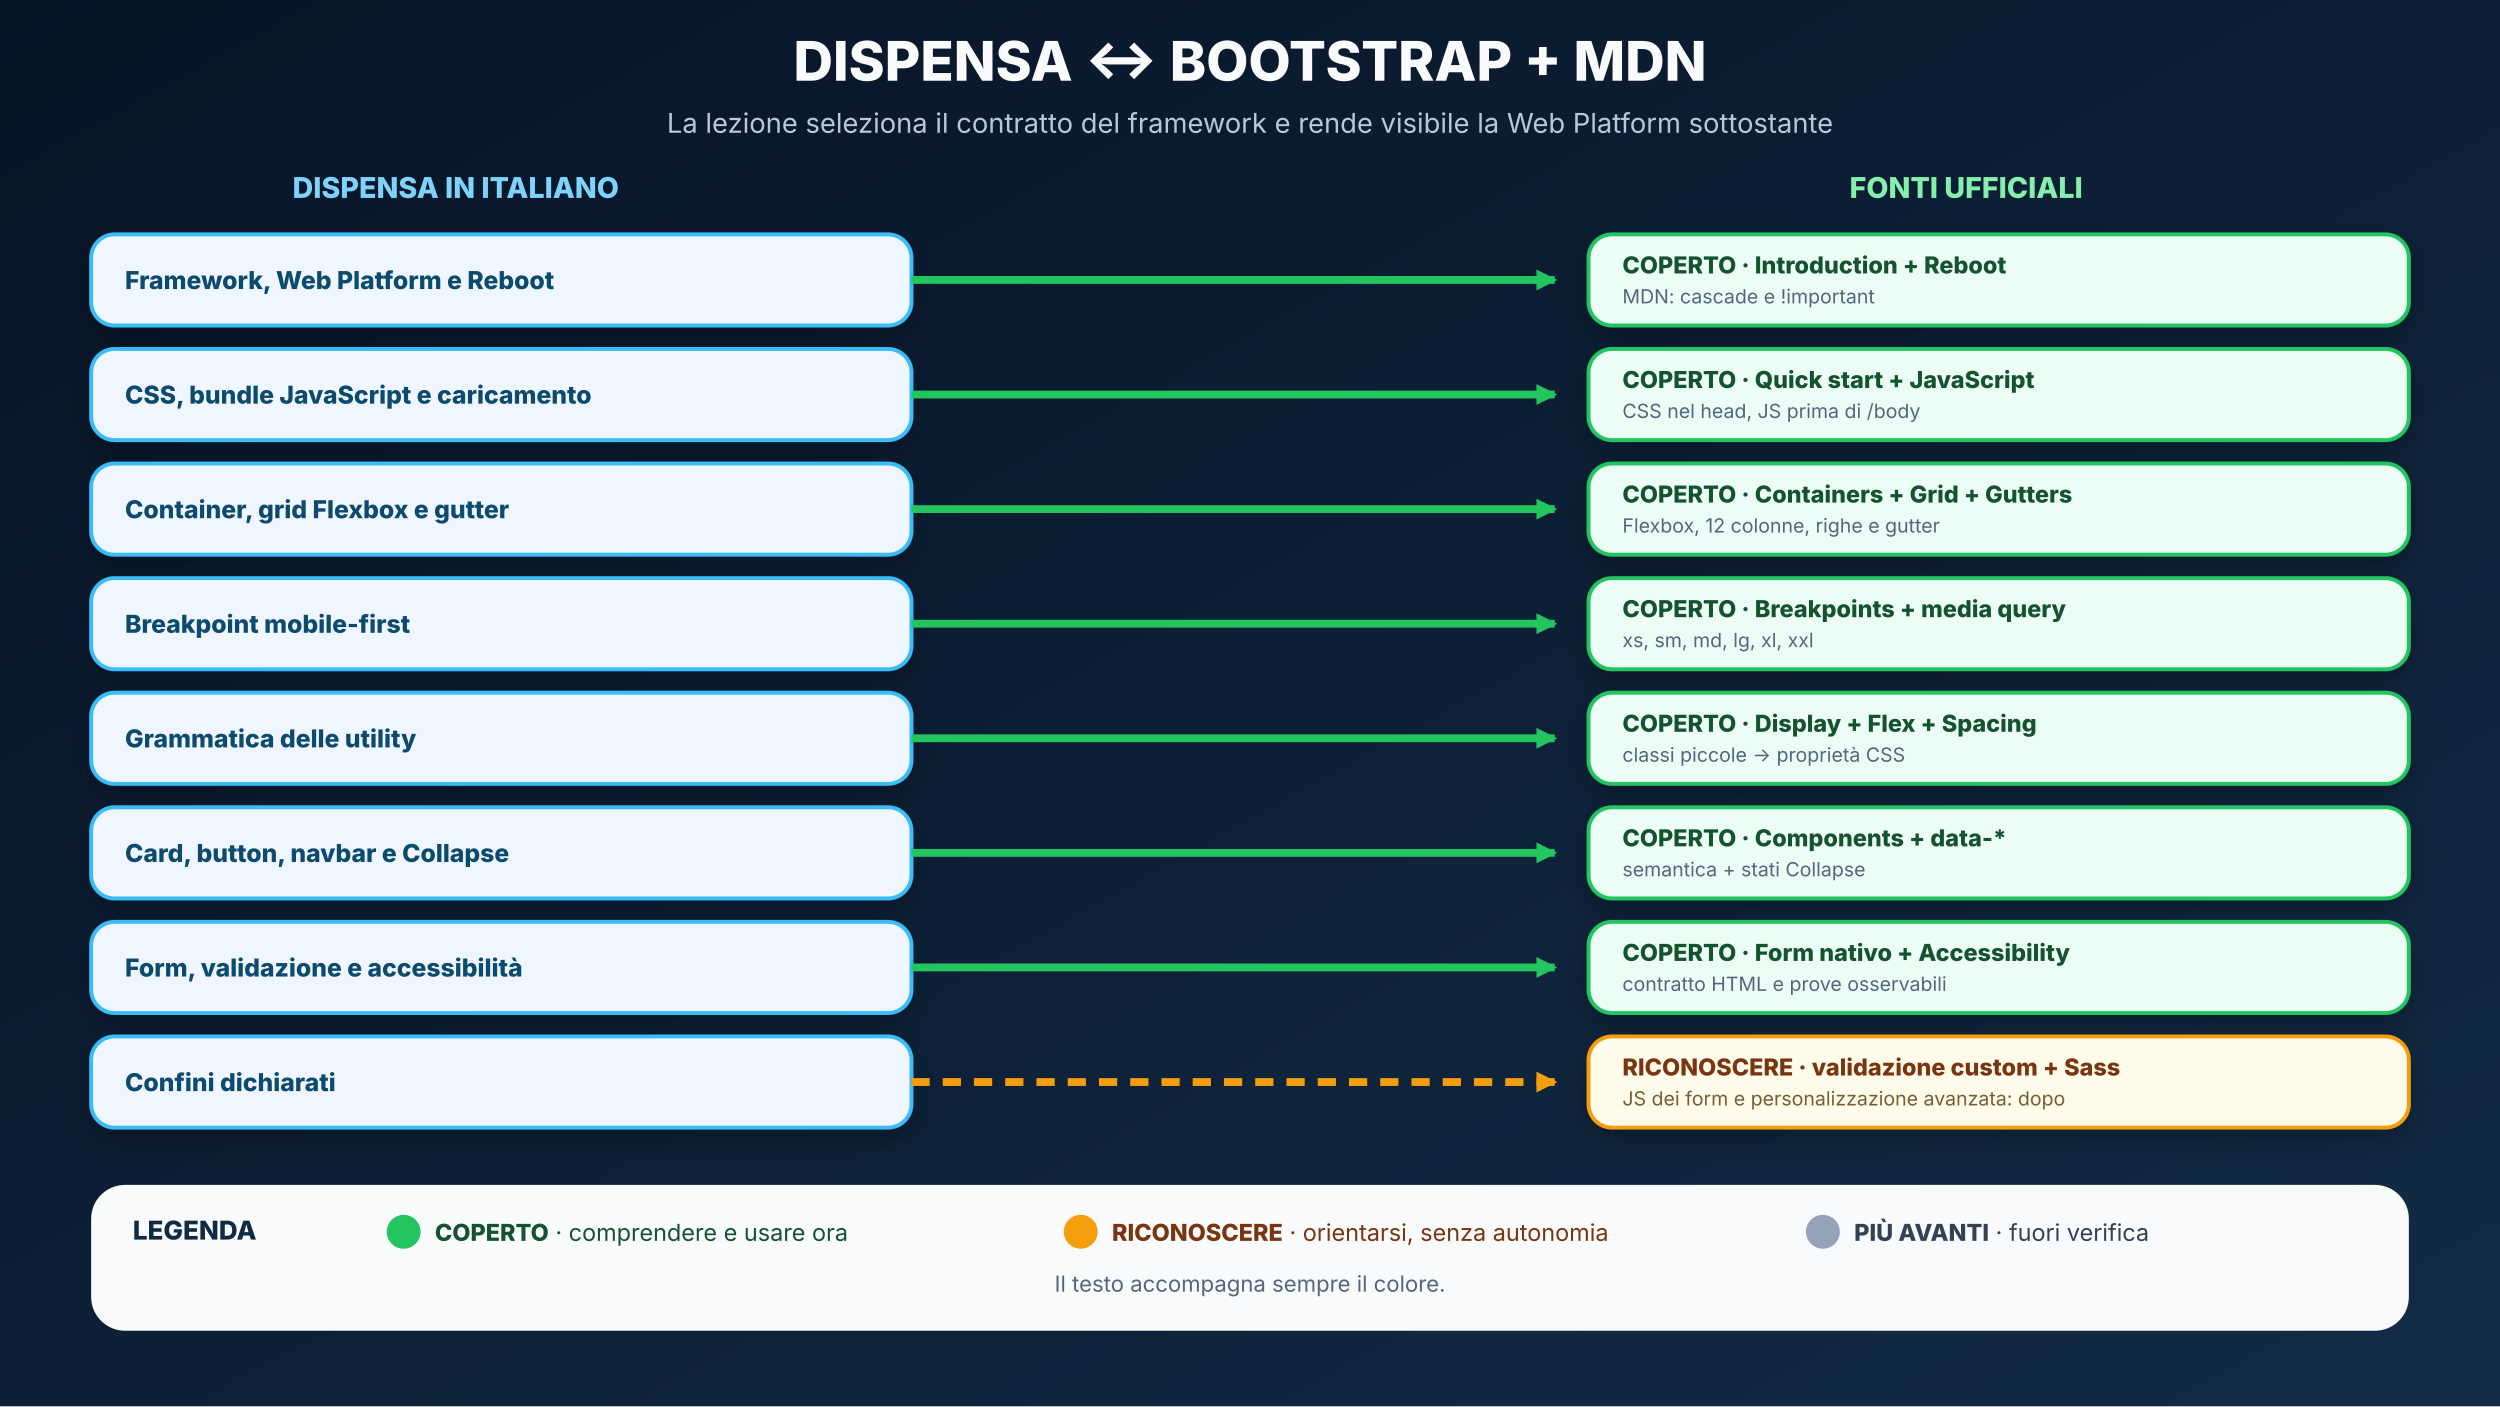
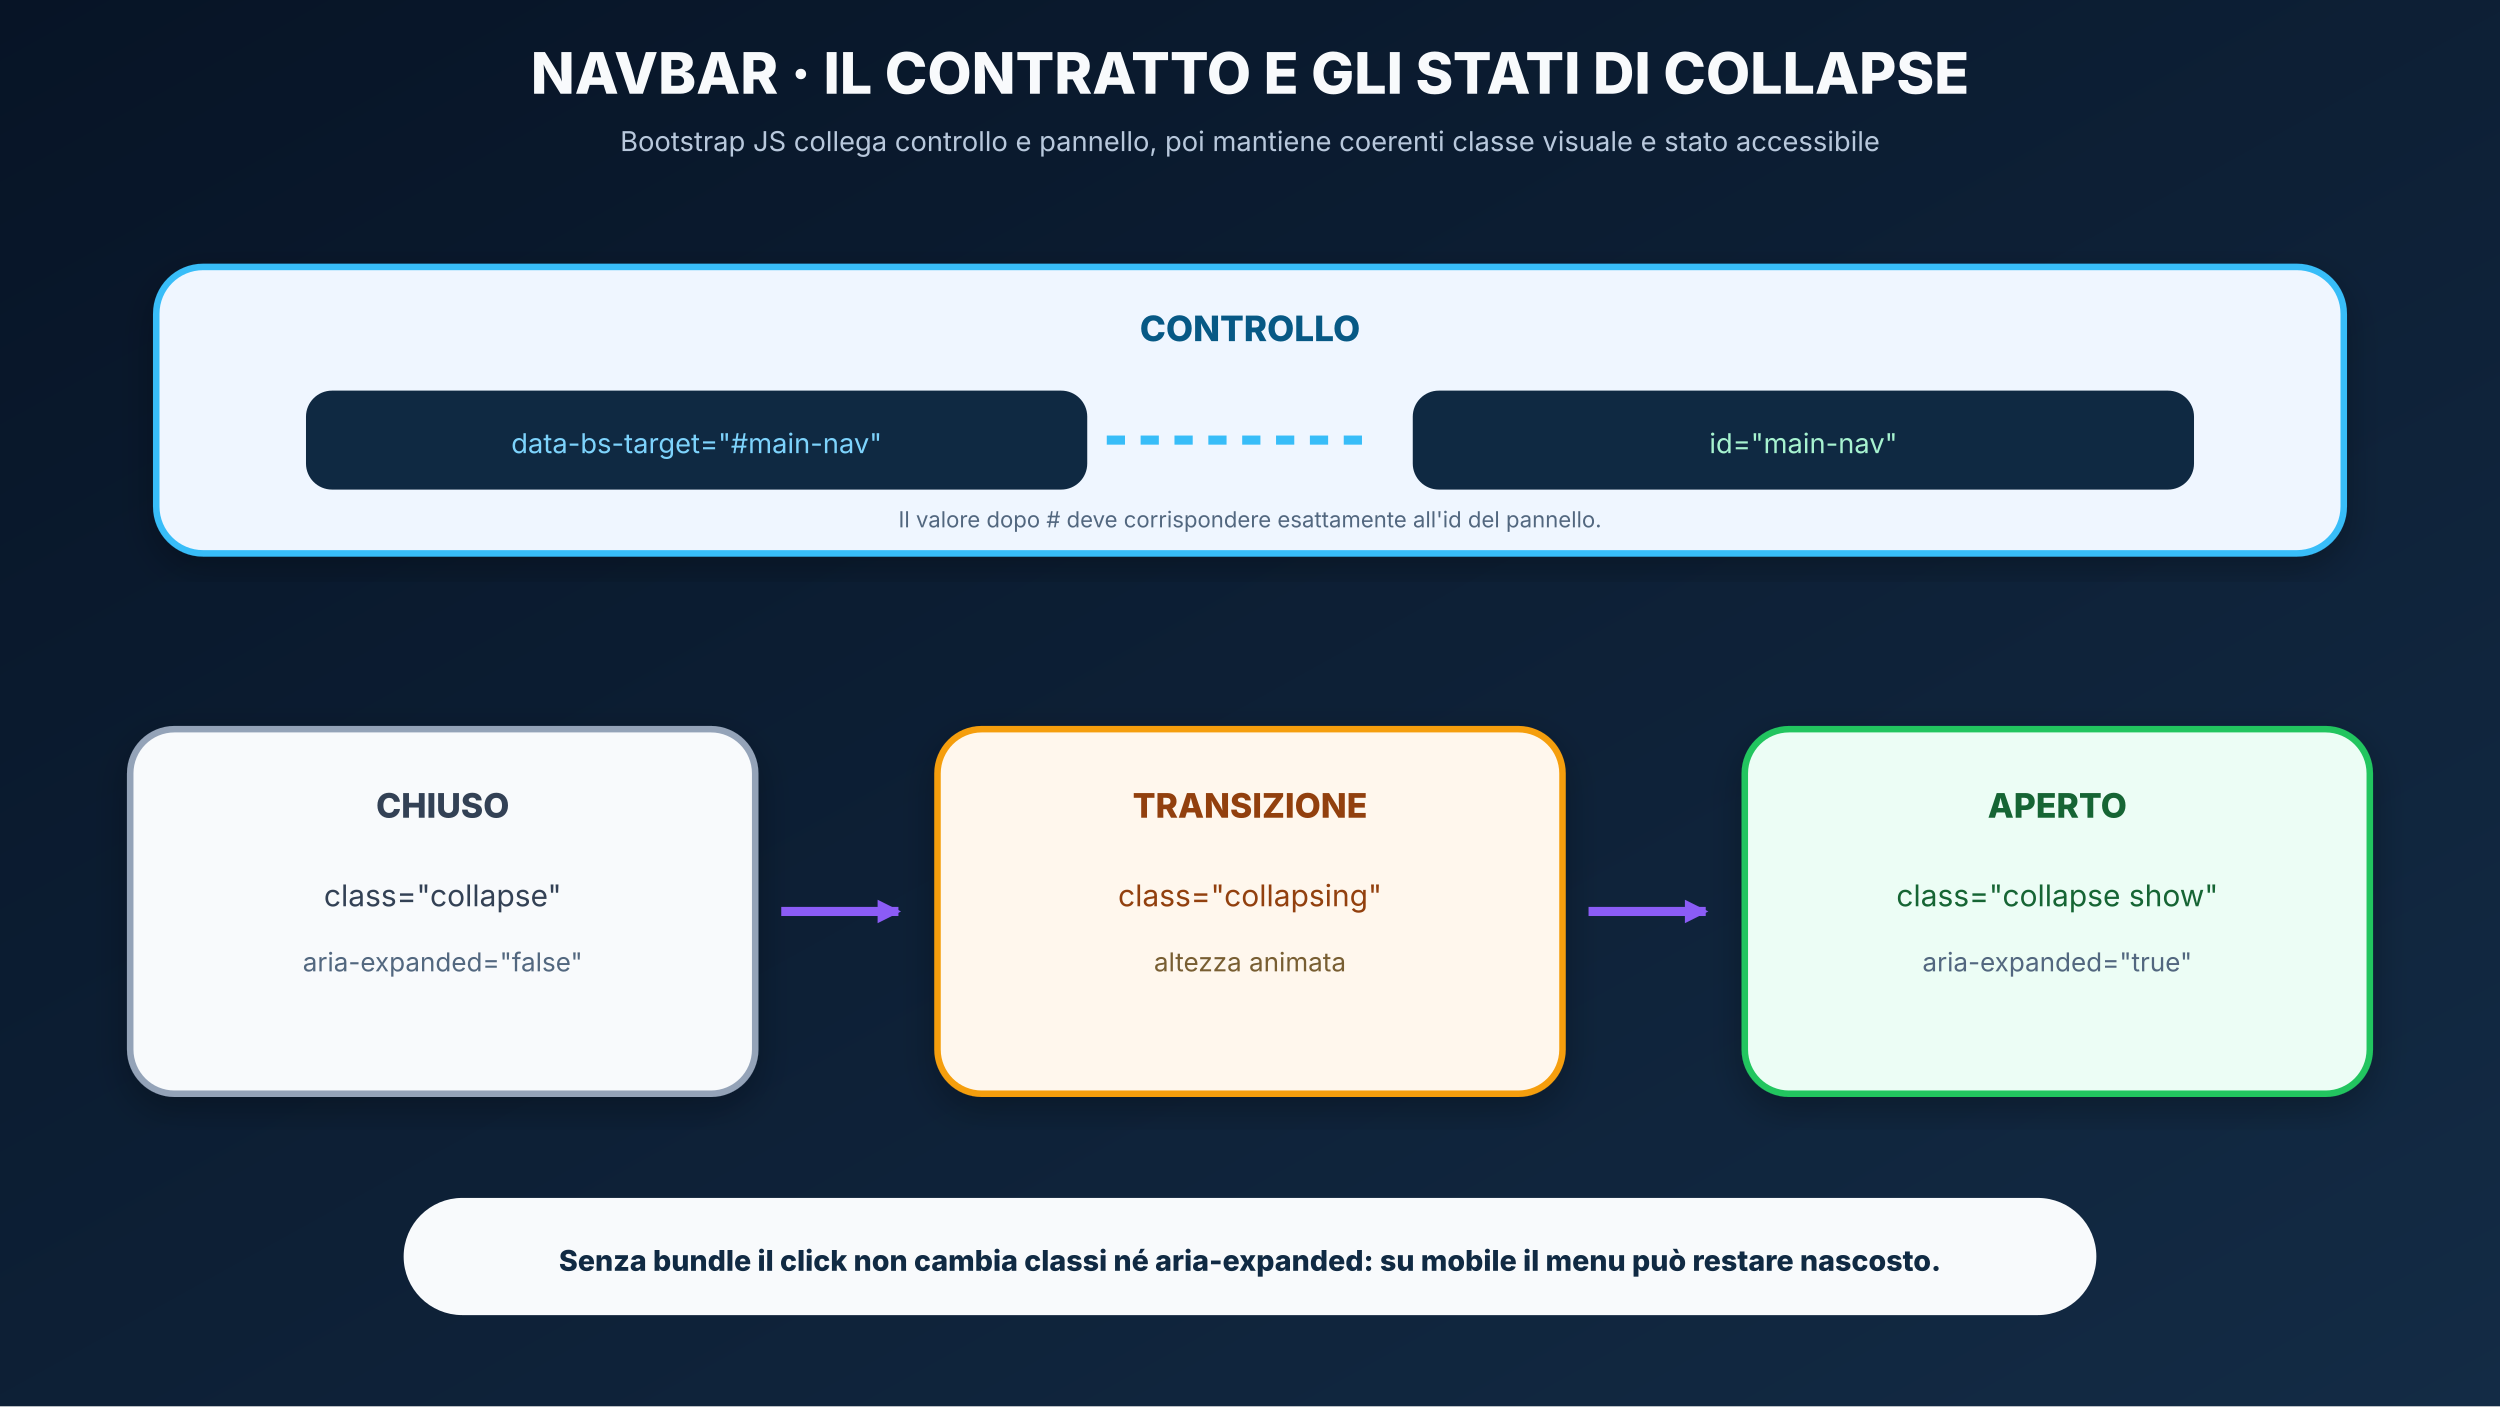
<svg xmlns="http://www.w3.org/2000/svg" width="1920" height="1080" viewBox="0 0 1920 1080" role="img" aria-labelledby="title desc">
  <defs>
    <style>
      .tpsi-line{fill:none;stroke-linecap:round;stroke-linejoin:round;stroke-width:8}
      .tpsi-thin{fill:none;stroke-linecap:round;stroke-linejoin:round;stroke-width:5}
      .tpsi-label{font-family:Inter,Arial,sans-serif;font-weight:800;text-anchor:middle}
      .tpsi-small{font-family:Inter,Arial,sans-serif;font-weight:700;text-anchor:middle}
    </style>
    <symbol id="tpsi-laptop" viewBox="0 0 600 400">
      <rect x="70" y="28" width="460" height="292" rx="24" fill="#102a43" />
      <rect x="92" y="50" width="416" height="248" rx="8" fill="#dcecf8" />
      <path d="M35 320h530l35 47H0z" fill="#718aa4" />
      <rect x="234" y="337" width="132" height="10" rx="5" fill="#b5c7d7" />
    </symbol>
    <symbol id="tpsi-browser" viewBox="0 0 500 320">
      <rect x="3" y="3" width="494" height="314" rx="16" fill="#fff" stroke="#bdd5e8" stroke-width="6" />
      <path d="M3 19A16 16 0 0 1 19 3h462a16 16 0 0 1 16 16v52H3z" fill="#dceaf6" />
      <circle cx="32" cy="37" r="9" fill="#ef4444" />
      <circle cx="61" cy="37" r="9" fill="#f59e0b" />
      <circle cx="90" cy="37" r="9" fill="#22c55e" />
      <rect x="125" y="20" width="330" height="34" rx="17" fill="#fff" />
    </symbol>
    <symbol id="tpsi-smartphone" viewBox="0 0 220 360">
      <rect x="25" y="5" width="170" height="350" rx="30" fill="#102a43" />
      <rect x="40" y="38" width="140" height="270" rx="9" fill="#dcecf8" />
      <rect x="82" y="18" width="56" height="7" rx="4" fill="#8da4b9" />
      <circle cx="110" cy="331" r="12" fill="#8da4b9" />
    </symbol>
    <symbol id="tpsi-user" viewBox="0 0 240 260">
      <circle cx="120" cy="75" r="56" fill="#60a5fa" />
      <path d="M28 246c4-75 39-116 92-116s88 41 92 116z" fill="#2563eb" />
      <circle cx="120" cy="75" r="34" fill="#dbeafe" opacity=".65" />
    </symbol>
    <symbol id="tpsi-server" viewBox="0 0 420 320">
      <rect x="35" y="25" width="350" height="270" rx="24" fill="#dff8ed" stroke="#73d5a8" stroke-width="6" />
      <g fill="#164e45">
        <rect x="75" y="65" width="270" height="52" rx="10" />
        <rect x="75" y="134" width="270" height="52" rx="10" />
        <rect x="75" y="203" width="270" height="52" rx="10" />
      </g>
      <g fill="#34d399">
        <circle cx="311" cy="91" r="8" />
        <circle cx="285" cy="91" r="8" />
        <circle cx="311" cy="160" r="8" />
        <circle cx="285" cy="160" r="8" />
        <circle cx="311" cy="229" r="8" />
        <circle cx="285" cy="229" r="8" />
      </g>
    </symbol>
    <symbol id="tpsi-network" viewBox="0 0 260 260">
      <defs>
        <radialGradient id="tpsi-network-globe" cx="36%" cy="30%" r="78%">
          <stop offset="0" stop-color="#7dd3fc" />
          <stop offset=".58" stop-color="#0ea5e9" />
          <stop offset="1" stop-color="#2563eb" />
        </radialGradient>
        <filter id="tpsi-network-glow" x="-30%" y="-30%" width="160%" height="160%">
          <feGaussianBlur stdDeviation="5" result="blur" />
          <feMerge>
            <feMergeNode in="blur" />
            <feMergeNode in="SourceGraphic" />
          </feMerge>
        </filter>
      </defs>
      <circle cx="130" cy="130" r="116" fill="#102a43" stroke="#385875" stroke-width="4" />
      <ellipse cx="130" cy="130" rx="119" ry="55" transform="rotate(-28 130 130)" fill="none" stroke="#8b5cf6" stroke-width="7" opacity=".9" />
      <circle cx="39" cy="61" r="10" fill="#c4b5fd" filter="url(#tpsi-network-glow)" />
      <circle cx="224" cy="193" r="10" fill="#a7f3d0" filter="url(#tpsi-network-glow)" />
      <circle cx="130" cy="130" r="88" fill="url(#tpsi-network-globe)" stroke="#bae6fd" stroke-width="5" />
      <ellipse cx="130" cy="130" rx="38" ry="88" fill="none" stroke="#e0f2fe" stroke-width="5" opacity=".86" />
      <path d="M48 130h164M65 91c39 24 91 24 130 0M65 169c39-24 91-24 130 0" fill="none" stroke="#e0f2fe" stroke-width="5" stroke-linecap="round" opacity=".86" />
      <circle cx="130" cy="130" r="11" fill="#f8fafc" opacity=".95" />
    </symbol>
    <symbol id="tpsi-cloud" viewBox="0 0 400 260">
      <path d="M88 220C39 220 17 188 24 151c7-36 37-56 69-54 16-47 57-75 105-67 37 6 66 32 78 66 51-5 92 28 95 73 3 33-22 51-55 51z" fill="#dbeafe" stroke="#60a5fa" stroke-width="7" />
    </symbol>
    <symbol id="tpsi-database" viewBox="0 0 420 300">
      <ellipse cx="210" cy="58" rx="170" ry="48" fill="#93c5fd" />
      <rect x="40" y="58" width="340" height="170" fill="#4f46e5" />
      <ellipse cx="210" cy="228" rx="170" ry="48" fill="#3730a3" />
      <ellipse cx="210" cy="58" rx="145" ry="30" fill="#dbeafe" opacity=".72" />
      <path d="M40 116c0 27 76 48 170 48s170-21 170-48M40 174c0 27 76 48 170 48s170-21 170-48" fill="none" stroke="#a5b4fc" stroke-width="5" opacity=".7" />
    </symbol>
    <symbol id="tpsi-api" viewBox="0 0 360 240">
      <rect x="14" y="18" width="332" height="204" rx="30" fill="#dffaf5" stroke="#2dd4bf" stroke-width="6" />
      <path d="M89 68H64v104h25M271 68h25v104h-25" class="tpsi-line" stroke="#0d9488" />
      <text x="180" y="143" fill="#0f766e" font-size="62" class="tpsi-label">API</text>
    </symbol>
    <symbol id="tpsi-service" viewBox="0 0 320 260">
      <polygon points="160,15 246,65 246,165 160,215 74,165 74,65" fill="#ccfbf1" stroke="#14b8a6" stroke-width="6" />
      <circle cx="160" cy="115" r="52" fill="#0d9488" />
      <circle cx="160" cy="115" r="22" fill="#ccfbf1" />
      <path d="M160 42v30M160 158v30M87 115h30M203 115h30M108 63l21 21M191 146l21 21M212 63l-21 21M129 146l-21 21" class="tpsi-thin" stroke="#0d9488" />
    </symbol>
    <symbol id="tpsi-repository" viewBox="0 0 360 280">
      <rect x="45" y="32" width="270" height="64" rx="14" fill="#d1fae5" stroke="#34d399" stroke-width="5" />
      <rect x="45" y="108" width="270" height="64" rx="14" fill="#a7f3d0" stroke="#10b981" stroke-width="5" />
      <rect x="45" y="184" width="270" height="64" rx="14" fill="#6ee7b7" stroke="#059669" stroke-width="5" />
      <path d="M82 64h196M82 140h196M82 216h196" class="tpsi-thin" stroke="#065f46" />
    </symbol>
    <symbol id="tpsi-route" viewBox="0 0 360 280">
      <path d="M180 255V43" class="tpsi-line" stroke="#475569" />
      <path d="M180 62H42l34 42-34 42h138z" fill="#38bdf8" />
      <path d="M180 154h138l-34 42 34 42H180z" fill="#34d399" />
      <circle cx="180" cy="34" r="22" fill="#64748b" />
    </symbol>
    <symbol id="tpsi-document" viewBox="0 0 280 340">
      <path d="M35 10h140l70 70v250H35z" fill="#f8fafc" stroke="#94a3b8" stroke-width="6" />
      <path d="M175 10v70h70" fill="#dbeafe" stroke="#94a3b8" stroke-width="6" />
      <path d="M72 130h136M72 174h136M72 218h105M72 262h120" class="tpsi-thin" stroke="#64748b" />
    </symbol>
    <symbol id="tpsi-terminal" viewBox="0 0 420 280">
      <rect x="10" y="15" width="400" height="250" rx="24" fill="#111827" stroke="#64748b" stroke-width="6" />
      <path d="M10 60h400" stroke="#64748b" stroke-width="5" />
      <circle cx="38" cy="38" r="8" fill="#ef4444" />
      <circle cx="64" cy="38" r="8" fill="#f59e0b" />
      <circle cx="90" cy="38" r="8" fill="#22c55e" />
      <path d="M65 115l38 32-38 32M129 185h95" class="tpsi-line" stroke="#a7f3d0" />
    </symbol>
    <symbol id="tpsi-component" viewBox="0 0 360 280">
      <rect x="20" y="20" width="320" height="240" rx="28" fill="#e0f2fe" stroke="#38bdf8" stroke-width="6" />
      <rect x="54" y="58" width="252" height="44" rx="12" fill="#0ea5e9" />
      <rect x="54" y="124" width="112" height="98" rx="16" fill="#bae6fd" />
      <rect x="188" y="124" width="118" height="38" rx="12" fill="#7dd3fc" />
      <rect x="188" y="184" width="118" height="38" rx="12" fill="#7dd3fc" />
    </symbol>
    <symbol id="tpsi-cookie" viewBox="0 0 280 280">
      <path d="M236 75a48 48 0 0 1-55-54A114 114 0 1 0 259 99a48 48 0 0 1-23-24z" fill="#d6a35d" stroke="#92400e" stroke-width="6" />
      <g fill="#78350f">
        <circle cx="96" cy="91" r="12" />
        <circle cx="79" cy="169" r="14" />
        <circle cx="150" cy="207" r="11" />
        <circle cx="165" cy="126" r="13" />
      </g>
    </symbol>
    <symbol id="tpsi-lock" viewBox="0 0 280 320">
      <rect x="32" y="128" width="216" height="174" rx="28" fill="#fb7185" stroke="#be123c" stroke-width="6" />
      <path d="M78 128V89a62 62 0 0 1 124 0v39" fill="none" stroke="#e11d48" stroke-width="20" stroke-linecap="round" />
      <circle cx="140" cy="202" r="20" fill="#881337" />
      <path d="M140 220v38" stroke="#881337" stroke-width="14" stroke-linecap="round" />
    </symbol>
    <symbol id="tpsi-test" viewBox="0 0 300 320">
      <path d="M108 20h84M126 20v89L55 261a27 27 0 0 0 25 39h140a27 27 0 0 0 25-39l-71-152V20" fill="#ede9fe" stroke="#7c3aed" stroke-width="7" stroke-linecap="round" stroke-linejoin="round" />
      <path d="M83 238h134" stroke="#a78bfa" stroke-width="45" stroke-linecap="round" opacity=".7" />
      <path d="M106 220l31 31 66-76" class="tpsi-line" stroke="#16a34a" />
    </symbol>
    <symbol id="tpsi-health" viewBox="0 0 360 260">
      <rect x="15" y="24" width="330" height="212" rx="34" fill="#ecfdf5" stroke="#34d399" stroke-width="6" />
      <path d="M50 142h62l28-72 54 132 34-82 20 22h62" fill="none" stroke="#059669" stroke-width="10" stroke-linecap="round" stroke-linejoin="round" />
    </symbol>
    <symbol id="tpsi-artifact" viewBox="0 0 340 300">
      <path d="M28 78l142-62 142 62-142 64z" fill="#fbbf24" />
      <path d="M28 78v145l142 64V142z" fill="#d97706" />
      <path d="M312 78v145l-142 64V142z" fill="#f59e0b" />
      <path d="M112 42l143 64v58" fill="none" stroke="#fff7d6" stroke-width="10" opacity=".8" />
    </symbol>
    <symbol id="tpsi-badge-html" viewBox="0 0 180 180">
      <path d="M25 12h130l-13 142-52 15-52-15z" fill="#e44d26" />
      <path d="M90 26v127l39-11 11-116z" fill="#f16529" />
      <text x="90" y="106" fill="white" font-size="33" class="tpsi-label">HTML</text>
    </symbol>
    <symbol id="tpsi-badge-css" viewBox="0 0 180 180">
      <path d="M25 12h130l-13 142-52 15-52-15z" fill="#1572b6" />
      <path d="M90 26v127l39-11 11-116z" fill="#33a9dc" />
      <text x="90" y="106" fill="white" font-size="38" class="tpsi-label">CSS</text>
    </symbol>
    <symbol id="tpsi-badge-js" viewBox="0 0 180 180">
      <rect x="13" y="13" width="154" height="154" rx="14" fill="#f7df1e" />
      <text x="90" y="126" fill="#111827" font-size="72" class="tpsi-label">JS</text>
    </symbol>
    <symbol id="tpsi-badge-node" viewBox="0 0 210 180">
      <polygon points="105,7 191,55 191,133 105,173 19,133 19,55" fill="#3c873a" />
      <text x="105" y="108" fill="white" font-size="38" class="tpsi-label">Node.js</text>
    </symbol>
    <symbol id="tpsi-badge-express" viewBox="0 0 240 150">
      <rect x="8" y="8" width="224" height="134" rx="24" fill="#1f2937" />
      <text x="120" y="91" fill="white" font-size="38" class="tpsi-label">Express</text>
    </symbol>
    <symbol id="tpsi-badge-sqlite" viewBox="0 0 240 150">
      <rect x="8" y="8" width="224" height="134" rx="24" fill="#4f46e5" />
      <text x="120" y="91" fill="white" font-size="40" class="tpsi-label">SQLite</text>
    </symbol>
    <symbol id="tpsi-badge-vue" viewBox="0 0 220 180">
      <path d="M12 18h50l48 82 48-82h50l-98 154z" fill="#41b883" />
      <path d="M62 18h34l14 25 14-25h34l-48 82z" fill="#35495e" />
    </symbol>
    <symbol id="tpsi-badge-react" viewBox="0 0 220 180">
      <circle cx="110" cy="90" r="17" fill="#61dafb" />
      <g fill="none" stroke="#61dafb" stroke-width="7">
        <ellipse cx="110" cy="90" rx="96" ry="36" />
        <ellipse cx="110" cy="90" rx="96" ry="36" transform="rotate(60 110 90)" />
        <ellipse cx="110" cy="90" rx="96" ry="36" transform="rotate(120 110 90)" />
      </g>
    </symbol>
    <symbol id="tpsi-badge-ts" viewBox="0 0 180 180">
      <rect x="12" y="12" width="156" height="156" rx="14" fill="#3178c6" />
      <text x="90" y="126" fill="white" font-size="70" class="tpsi-label">TS</text>
    </symbol>
    <symbol id="tpsi-badge-python" viewBox="0 0 220 180">
      <path d="M110 12c-54 0-51 24-51 24v28h54v9H38S10 70 10 113s25 42 25 42h20v-29s-1-25 25-25h62s23 0 23-23V36s4-24-55-24z" fill="#3776ab" />
      <path d="M110 168c54 0 51-24 51-24v-28h-54v-9h75s28 3 28-40-25-42-25-42h-20v29s1 25-25 25H78s-23 0-23 23v42s-4 24 55 24z" fill="#ffd343" />
      <circle cx="83" cy="39" r="8" fill="white" />
      <circle cx="137" cy="141" r="8" fill="white" />
    </symbol>
  </defs>
  <defs>
-     <linearGradient id="bcdBg" x1="0" y1="0" x2="1" y2="1">
+     <linearGradient id="bcsBg" x1="0" y1="0" x2="1" y2="1">
      <stop stop-color="#071426" />
      <stop offset="1" stop-color="#132b45" />
    </linearGradient>
-     <filter id="bcdShadow">
-       <feDropShadow dx="0" dy="8" stdDeviation="10" flood-opacity=".28" />
+     <filter id="bcsShadow">
+       <feDropShadow dx="0" dy="10" stdDeviation="14" flood-opacity=".28" />
    </filter>
-     <marker id="bcdGreen" markerUnits="userSpaceOnUse" markerWidth="16" markerHeight="16" refX="14" refY="8" orient="auto">
-       <path d="M0 0l16 8L0 16z" fill="#22c55e" />
-     </marker>
-     <marker id="bcdAmber" markerUnits="userSpaceOnUse" markerWidth="16" markerHeight="16" refX="14" refY="8" orient="auto">
-       <path d="M0 0l16 8L0 16z" fill="#f59e0b" />
+     <marker id="bcsArrow" markerUnits="userSpaceOnUse" markerWidth="18" markerHeight="18" refX="16" refY="9" orient="auto">
+       <path d="M0 0l18 9L0 18z" fill="#8b5cf6" />
    </marker>
  </defs>
-   <rect width="1920" height="1080" fill="url(#bcdBg)" />
+   <rect width="1920" height="1080" fill="url(#bcsBg)" />
  <g font-family="Inter,Arial,sans-serif">
-     <text x="960" y="62" text-anchor="middle" fill="#f8fafc" font-size="42" font-weight="800">DISPENSA ↔ BOOTSTRAP + MDN</text>
-     <text x="960" y="102" text-anchor="middle" fill="#b8c8dc" font-size="21">La lezione seleziona il contratto del framework e rende visibile la Web Platform sottostante</text>
-     <text x="350" y="152" text-anchor="middle" fill="#7dd3fc" font-size="22" font-weight="800">DISPENSA IN ITALIANO</text>
-     <text x="1510" y="152" text-anchor="middle" fill="#86efac" font-size="22" font-weight="800">FONTI UFFICIALI</text>
-     <g filter="url(#bcdShadow)" font-size="18">
-       <g fill="#eff6ff" stroke="#38bdf8" stroke-width="3">
-         <rect x="70" y="180" width="630" height="70" rx="18" />
-         <rect x="70" y="268" width="630" height="70" rx="18" />
-         <rect x="70" y="356" width="630" height="70" rx="18" />
-         <rect x="70" y="444" width="630" height="70" rx="18" />
-         <rect x="70" y="532" width="630" height="70" rx="18" />
-         <rect x="70" y="620" width="630" height="70" rx="18" />
-         <rect x="70" y="708" width="630" height="70" rx="18" />
-         <rect x="70" y="796" width="630" height="70" rx="18" />
-       </g>
-       <g fill="#ecfdf5" stroke="#22c55e" stroke-width="3">
-         <rect x="1220" y="180" width="630" height="70" rx="18" />
-         <rect x="1220" y="268" width="630" height="70" rx="18" />
-         <rect x="1220" y="356" width="630" height="70" rx="18" />
-         <rect x="1220" y="444" width="630" height="70" rx="18" />
-         <rect x="1220" y="532" width="630" height="70" rx="18" />
-         <rect x="1220" y="620" width="630" height="70" rx="18" />
-         <rect x="1220" y="708" width="630" height="70" rx="18" />
-       </g>
-       <rect x="1220" y="796" width="630" height="70" rx="18" fill="#fffbeb" stroke="#f59e0b" stroke-width="3" />
+     <text x="960" y="72" text-anchor="middle" fill="#f8fafc" font-size="44" font-weight="800">NAVBAR · IL CONTRATTO E GLI STATI DI COLLAPSE</text>
+     <text x="960" y="116" text-anchor="middle" fill="#b8c8dc" font-size="21">Bootstrap JS collega controllo e pannello, poi mantiene coerenti classe visuale e stato accessibile</text>
+     <g filter="url(#bcsShadow)">
+       <rect x="120" y="205" width="1680" height="220" rx="36" fill="#eff6ff" stroke="#38bdf8" stroke-width="5" />
    </g>
-     <g fill="#0c4a6e" font-size="19" font-weight="800">
-       <text x="96" y="222">Framework, Web Platform e Reboot</text>
-       <text x="96" y="310">CSS, bundle JavaScript e caricamento</text>
-       <text x="96" y="398">Container, grid Flexbox e gutter</text>
-       <text x="96" y="486">Breakpoint mobile-first</text>
-       <text x="96" y="574">Grammatica delle utility</text>
-       <text x="96" y="662">Card, button, navbar e Collapse</text>
-       <text x="96" y="750">Form, validazione e accessibilità</text>
-       <text x="96" y="838">Confini dichiarati</text>
+     <text x="960" y="262" text-anchor="middle" fill="#075985" font-size="27" font-weight="800">CONTROLLO</text>
+     <rect x="235" y="300" width="600" height="76" rx="20" fill="#0f2942" />
+     <text x="535" y="348" text-anchor="middle" fill="#7dd3fc" font-size="21">data-bs-target="#main-nav"</text>
+     <path d="M850 338H1050" stroke="#38bdf8" stroke-width="7" stroke-dasharray="14 12" />
+     <rect x="1085" y="300" width="600" height="76" rx="20" fill="#0f2942" />
+     <text x="1385" y="348" text-anchor="middle" fill="#a7f3d0" font-size="21">id="main-nav"</text>
+     <text x="960" y="405" text-anchor="middle" fill="#52677f" font-size="17">Il valore dopo # deve corrispondere esattamente all'id del pannello.</text>
+     <g filter="url(#bcsShadow)">
+       <rect x="100" y="560" width="480" height="280" rx="34" fill="#f8fafc" stroke="#94a3b8" stroke-width="5" />
+       <rect x="720" y="560" width="480" height="280" rx="34" fill="#fff7ed" stroke="#f59e0b" stroke-width="5" />
+       <rect x="1340" y="560" width="480" height="280" rx="34" fill="#ecfdf5" stroke="#22c55e" stroke-width="5" />
    </g>
-     <g fill="#14532d" font-size="18" font-weight="800">
-       <text x="1246" y="210">COPERTO · Introduction + Reboot</text>
-       <text x="1246" y="298">COPERTO · Quick start + JavaScript</text>
-       <text x="1246" y="386">COPERTO · Containers + Grid + Gutters</text>
-       <text x="1246" y="474">COPERTO · Breakpoints + media query</text>
-       <text x="1246" y="562">COPERTO · Display + Flex + Spacing</text>
-       <text x="1246" y="650">COPERTO · Components + data-*</text>
-       <text x="1246" y="738">COPERTO · Form nativo + Accessibility</text>
+     <g text-anchor="middle">
+       <text x="340" y="628" fill="#334155" font-size="26" font-weight="800">CHIUSO</text>
+       <text x="340" y="696" fill="#334155" font-size="23">class="collapse"</text>
+       <text x="340" y="746" fill="#52677f" font-size="20">aria-expanded="false"</text>
+       <text x="960" y="628" fill="#92400e" font-size="26" font-weight="800">TRANSIZIONE</text>
+       <text x="960" y="696" fill="#92400e" font-size="23">class="collapsing"</text>
+       <text x="960" y="746" fill="#785e32" font-size="20">altezza animata</text>
+       <text x="1580" y="628" fill="#166534" font-size="26" font-weight="800">APERTO</text>
+       <text x="1580" y="696" fill="#166534" font-size="23">class="collapse show"</text>
+       <text x="1580" y="746" fill="#52677f" font-size="20">aria-expanded="true"</text>
    </g>
-     <g fill="#52677f" font-size="15">
-       <text x="1246" y="233">MDN: cascade e !important</text>
-       <text x="1246" y="321">CSS nel head, JS prima di /body</text>
-       <text x="1246" y="409">Flexbox, 12 colonne, righe e gutter</text>
-       <text x="1246" y="497">xs, sm, md, lg, xl, xxl</text>
-       <text x="1246" y="585">classi piccole → proprietà CSS</text>
-       <text x="1246" y="673">semantica + stati Collapse</text>
-       <text x="1246" y="761">contratto HTML e prove osservabili</text>
-     </g>
-     <text x="1246" y="826" fill="#78350f" font-size="18" font-weight="800">RICONOSCERE · validazione custom + Sass</text>
-     <text x="1246" y="849" fill="#785e32" font-size="15">JS dei form e personalizzazione avanzata: dopo</text>
-     <g fill="none" stroke-width="6">
-       <path d="M700 215H1194" stroke="#22c55e" marker-end="url(#bcdGreen)" />
-       <path d="M700 303H1194" stroke="#22c55e" marker-end="url(#bcdGreen)" />
-       <path d="M700 391H1194" stroke="#22c55e" marker-end="url(#bcdGreen)" />
-       <path d="M700 479H1194" stroke="#22c55e" marker-end="url(#bcdGreen)" />
-       <path d="M700 567H1194" stroke="#22c55e" marker-end="url(#bcdGreen)" />
-       <path d="M700 655H1194" stroke="#22c55e" marker-end="url(#bcdGreen)" />
-       <path d="M700 743H1194" stroke="#22c55e" marker-end="url(#bcdGreen)" />
-       <path d="M700 831H1194" stroke="#f59e0b" stroke-dasharray="14 10" marker-end="url(#bcdAmber)" />
-     </g>
-     <g transform="translate(70 910)">
-       <rect width="1780" height="112" rx="26" fill="#f8fafc" />
-       <text x="32" y="42" fill="#102a43" font-size="20" font-weight="800">LEGENDA</text>
-       <circle cx="240" cy="36" r="13" fill="#22c55e" />
-       <text x="264" y="43" fill="#14532d" font-size="18">
-         <tspan font-weight="800">COPERTO</tspan> · comprendere e usare ora</text>
-       <circle cx="760" cy="36" r="13" fill="#f59e0b" />
-       <text x="784" y="43" fill="#78350f" font-size="18">
-         <tspan font-weight="800">RICONOSCERE</tspan> · orientarsi, senza autonomia</text>
-       <circle cx="1330" cy="36" r="13" fill="#94a3b8" />
-       <text x="1354" y="43" fill="#334155" font-size="18">
-         <tspan font-weight="800">PIÙ AVANTI</tspan> · fuori verifica</text>
-       <text x="890" y="82" text-anchor="middle" fill="#52677f" font-size="17">Il testo accompagna sempre il colore.</text>
-     </g>
+     <path d="M600 700H690" stroke="#8b5cf6" stroke-width="7" marker-end="url(#bcsArrow)" />
+     <path d="M1220 700H1310" stroke="#8b5cf6" stroke-width="7" marker-end="url(#bcsArrow)" />
+     <rect x="310" y="920" width="1300" height="90" rx="45" fill="#f8fafc" />
+     <text x="960" y="976" text-anchor="middle" fill="#102a43" font-size="22" font-weight="800">Senza bundle il click non cambia classi né aria-expanded: su mobile il menu può restare nascosto.</text>
  </g>
</svg>
